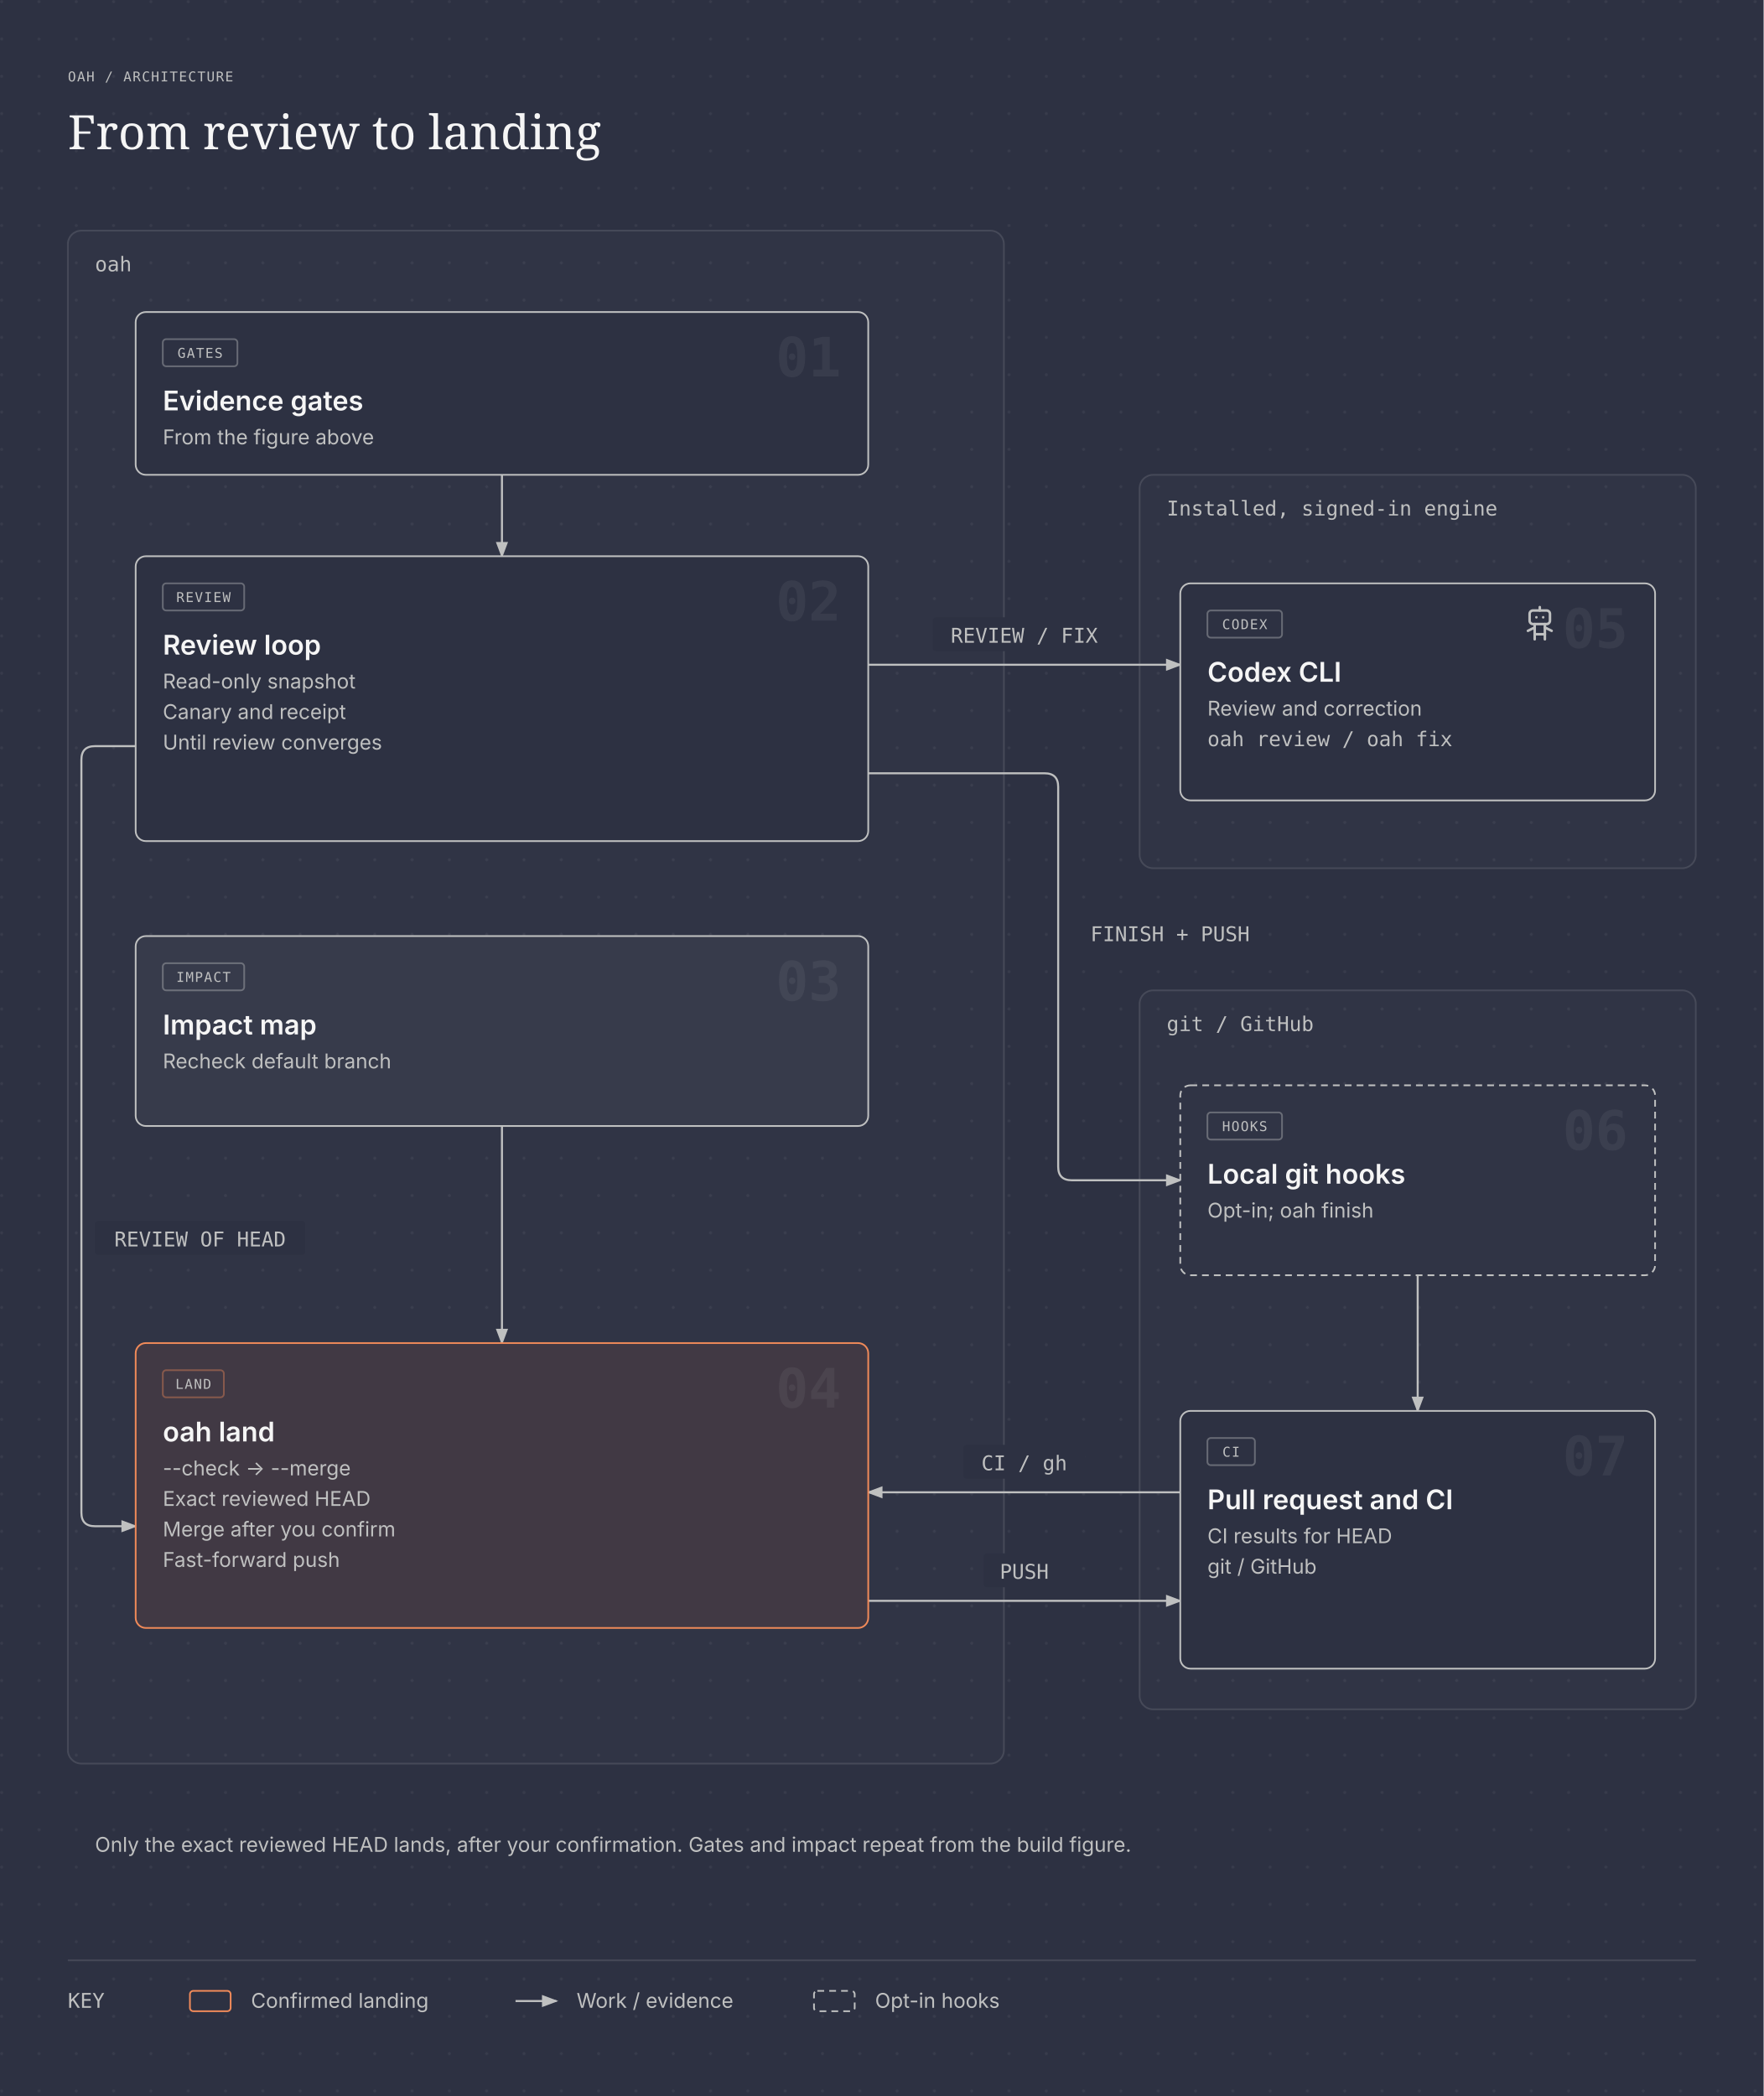
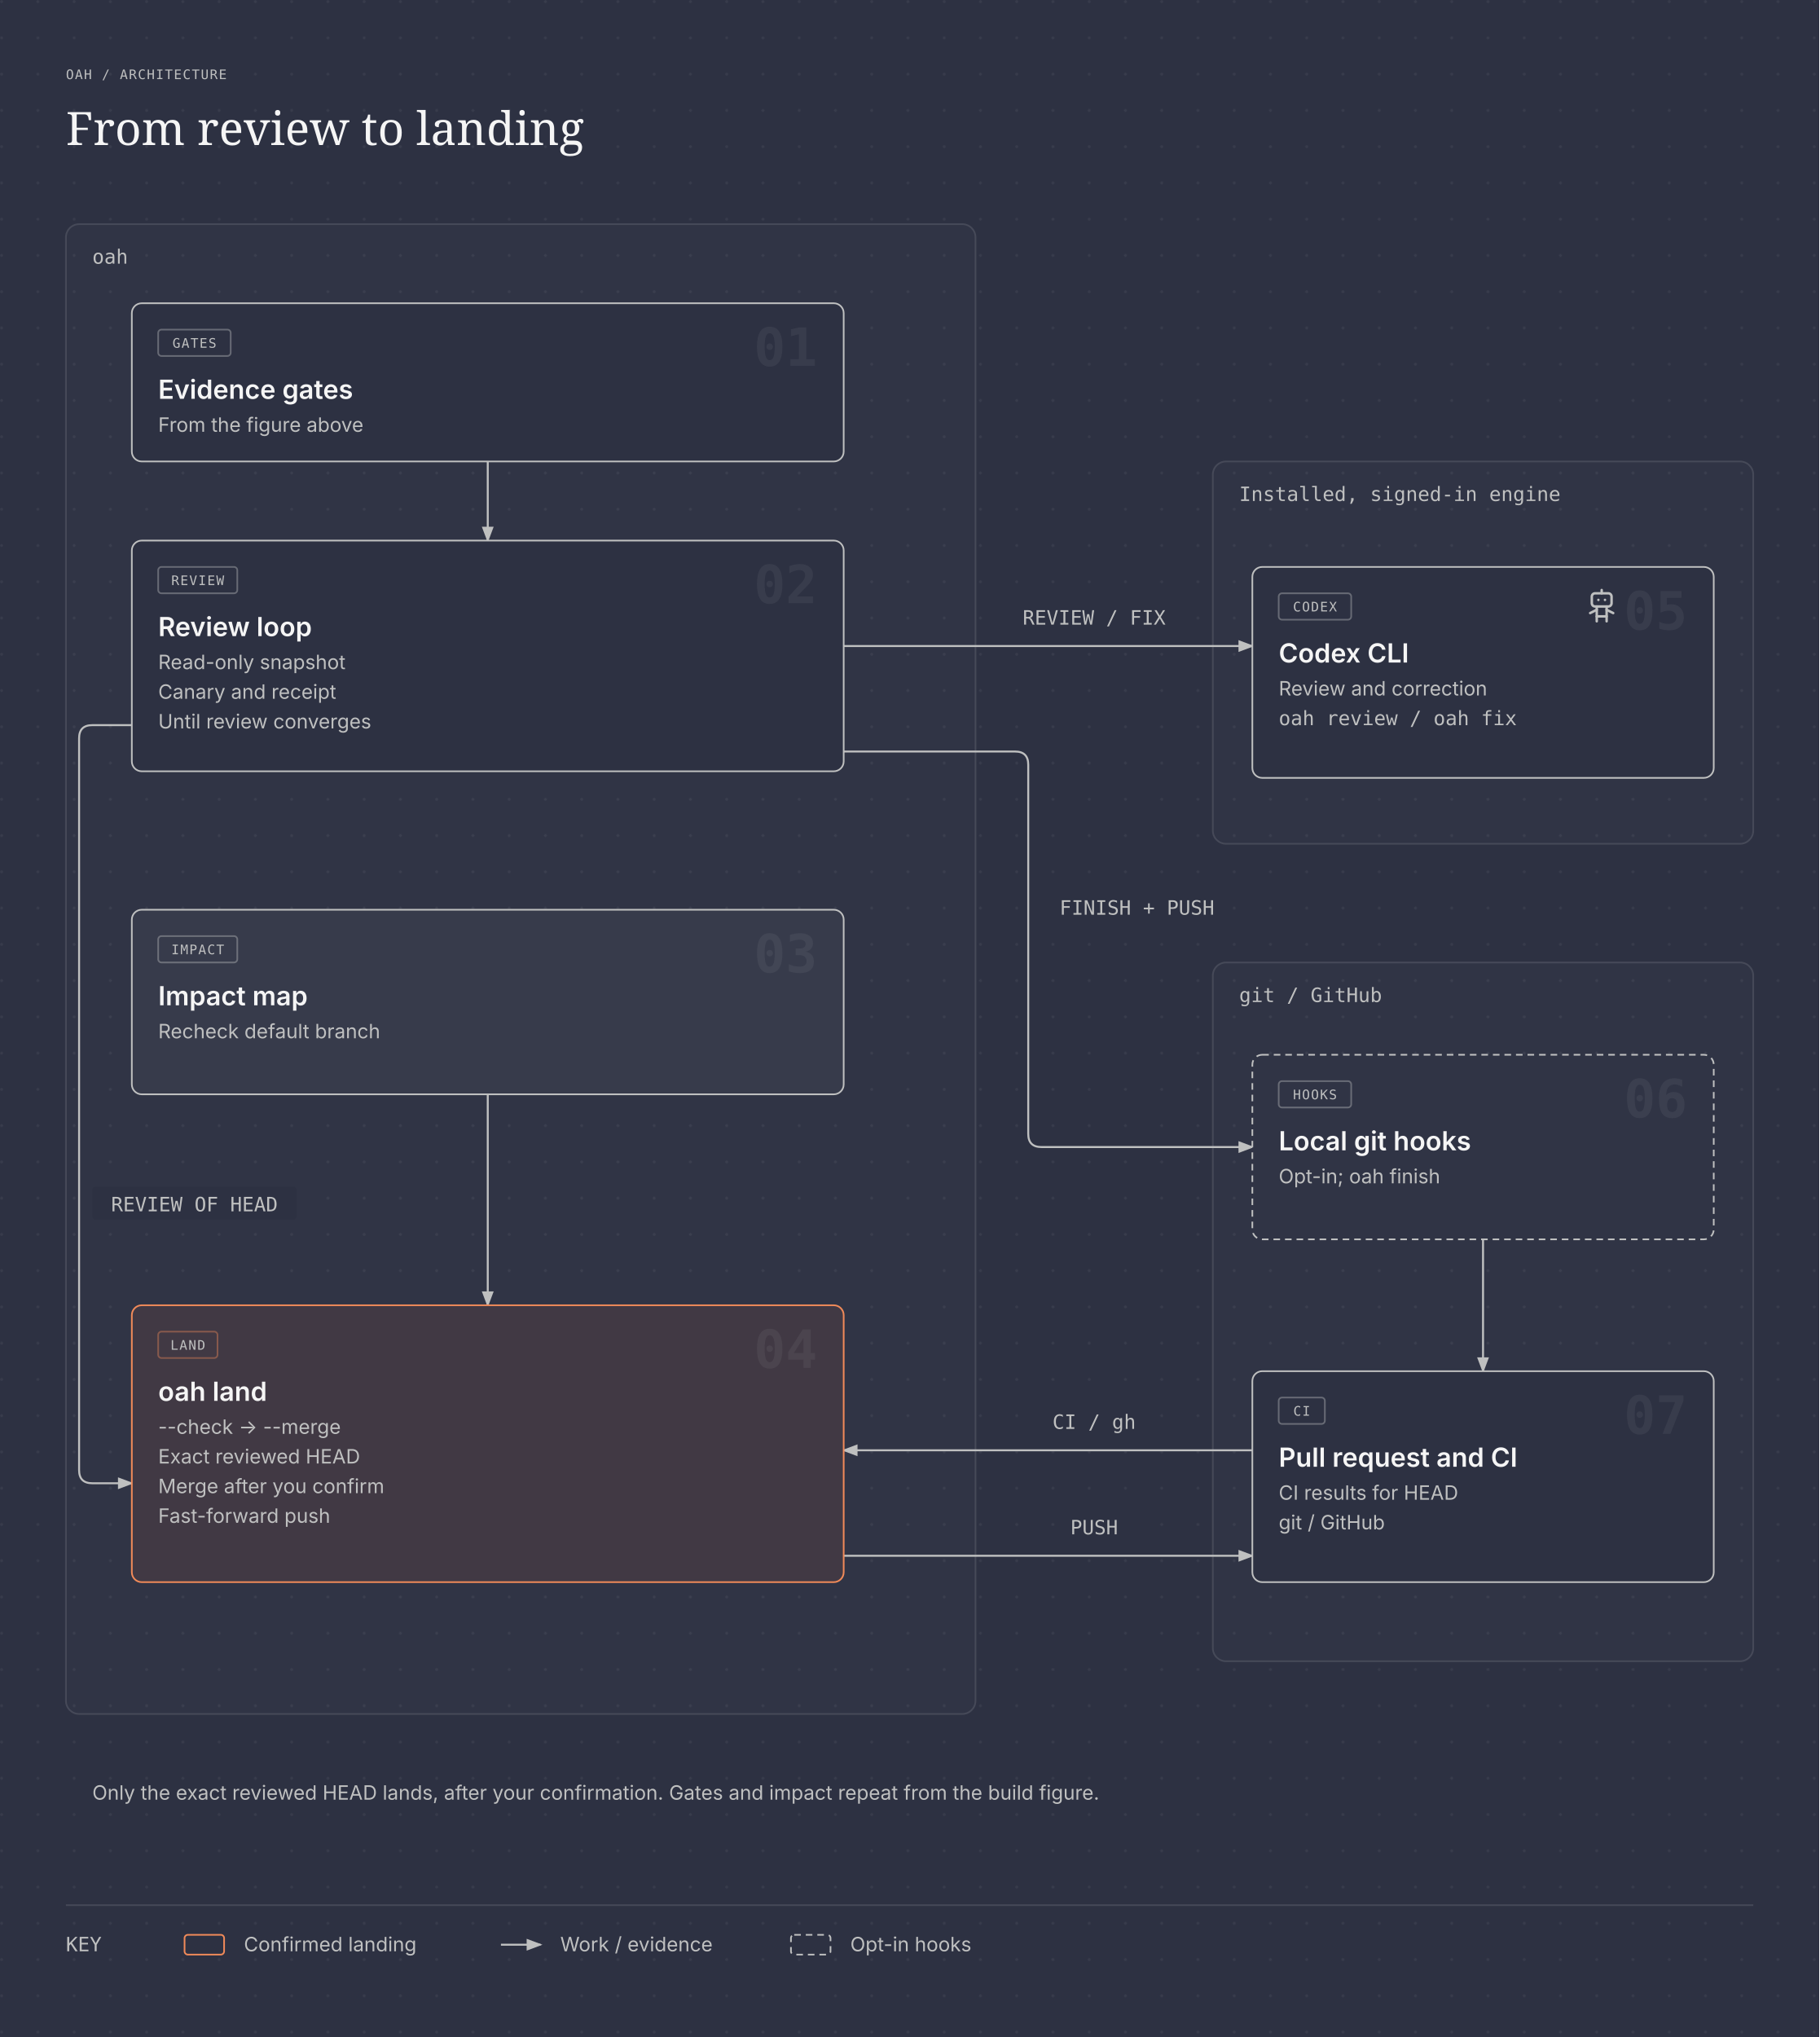
- <svg xmlns="http://www.w3.org/2000/svg" viewBox="0 0 1040 1236" role="img" aria-labelledby="architecture-land-dark-title architecture-land-dark-desc" data-diagram-type="Architecture" data-size="fit" id="architecture-land-dark-root">
+ <svg xmlns="http://www.w3.org/2000/svg" viewBox="0 0 1104 1236" role="img" aria-labelledby="architecture-land-dark-title architecture-land-dark-desc" data-diagram-type="Architecture" data-size="fit" id="architecture-land-dark-root">
  <defs>
    <style>#architecture-land-dark-root { font-family: "Geist", system-ui, -apple-system, "Segoe UI", sans-serif; color: #f5f5f5; }
      #architecture-land-dark-root .diagram-container { width: 100%; overflow-x: auto; }
      #architecture-land-dark-root text { font-family: "Geist", system-ui, -apple-system, "Segoe UI", sans-serif; fill: #f5f5f5; }
      #architecture-land-dark-root .title { font-family: "Instrument Serif", Georgia, serif; font-size: 28px; font-weight: 400; }
      #architecture-land-dark-root .node { font-size: 16px; font-weight: 600; }
      #architecture-land-dark-root .sub { font-family: "Geist", system-ui, -apple-system, "Segoe UI", sans-serif; font-size: 12px; font-weight: 400; fill: #bfc0c0; }
      #architecture-land-dark-root .technical { font-family: "Geist Mono", ui-monospace, "SFMono-Regular", Consolas, monospace; }
      #architecture-land-dark-root .label { font-size: 12px; font-family: "Geist Mono", ui-monospace, "SFMono-Regular", Consolas, monospace; font-weight: 400; fill: #bfc0c0; }
      #architecture-land-dark-root .prose { font-size: 12px; font-weight: 400; fill: #bfc0c0; }
      #architecture-land-dark-root .zone-label { font-size: 12px; font-family: "Geist Mono", ui-monospace, "SFMono-Regular", Consolas, monospace; font-weight: 500; fill: #bfc0c0; }
      #architecture-land-dark-root .arrow-label { font-size: 12px; font-family: "Geist Mono", ui-monospace, "SFMono-Regular", Consolas, monospace; font-weight: 400; fill: #bfc0c0; }
      #architecture-land-dark-root .tag { font-family: "Geist Mono", ui-monospace, "SFMono-Regular", Consolas, monospace; font-size: 8px; font-weight: 500; letter-spacing: .08em; fill: #bfc0c0; }
      #architecture-land-dark-root .ghost { font-family: "Geist Mono", ui-monospace, "SFMono-Regular", Consolas, monospace; font-size: 32px; font-weight: 600; fill: #f5f5f5; opacity: .06; }
      @media print {
#architecture-land-dark-root .diagram-container { overflow-x: visible; }
}</style>
    <pattern id="architecture-land-dark-dots" width="22" height="22" patternUnits="userSpaceOnUse">
      <circle cx="1" cy="1" r="0.9" fill="#f5f5f5" fill-opacity=".10" />
    </pattern>
    <marker id="architecture-land-dark-arrow" markerWidth="8" markerHeight="6" refX="7" refY="3" orient="auto">
      <polygon points="0 0, 8 3, 0 6" fill="#bfc0c0" />
    </marker>
    <marker id="architecture-land-dark-arrow-accent" markerWidth="8" markerHeight="6" refX="7" refY="3" orient="auto">
      <polygon points="0 0, 8 3, 0 6" fill="#f08a59" />
    </marker>
    <marker id="architecture-land-dark-arrow-link" markerWidth="8" markerHeight="6" refX="7" refY="3" orient="auto">
      <polygon points="0 0, 8 3, 0 6" fill="#739fdf" />
    </marker>
  </defs>
-   <rect width="1040" height="1236" fill="#2d3142" />
-   <rect width="1040" height="1236" fill="url(#architecture-land-dark-dots)" opacity=".55" />
+   <rect width="1104" height="1236" fill="#2d3142" />
+   <rect width="1104" height="1236" fill="url(#architecture-land-dark-dots)" opacity=".55" />
  <text x="40" y="48" class="tag" text-anchor="start">OAH / ARCHITECTURE</text>
  <text x="40" y="88" class="title" text-anchor="start">From review to landing</text>
  <rect x="40" y="136" width="552" height="904" rx="8" fill="#f5f5f5" stroke="#f5f5f5" stroke-width="1" data-group-id="oah" fill-opacity=".02" stroke-opacity=".12" />
  <text x="56" y="160" class="zone-label" text-anchor="start">oah</text>
-   <rect x="672" y="280" width="328" height="232" rx="8" fill="#f5f5f5" stroke="#f5f5f5" stroke-width="1" data-group-id="engines" fill-opacity=".02" stroke-opacity=".12" />
-   <text x="688" y="304" class="zone-label" text-anchor="start">Installed, signed-in engine</text>
-   <rect x="672" y="584" width="328" height="424" rx="8" fill="#f5f5f5" stroke="#f5f5f5" stroke-width="1" data-group-id="git" fill-opacity=".02" stroke-opacity=".12" />
-   <text x="688" y="608" class="zone-label" text-anchor="start">git / GitHub</text>
+   <rect x="736" y="280" width="328" height="232" rx="8" fill="#f5f5f5" stroke="#f5f5f5" stroke-width="1" data-group-id="engines" fill-opacity=".02" stroke-opacity=".12" />
+   <text x="752" y="304" class="zone-label" text-anchor="start">Installed, signed-in engine</text>
+   <rect x="736" y="584" width="328" height="424" rx="8" fill="#f5f5f5" stroke="#f5f5f5" stroke-width="1" data-group-id="git" fill-opacity=".02" stroke-opacity=".12" />
+   <text x="752" y="608" class="zone-label" text-anchor="start">git / GitHub</text>
  <path d="M 296,280 L 296,328" data-edge-id="a1" data-from="gates" data-to="rloop" data-label="" fill="none" stroke="#bfc0c0" stroke-width="1.2" marker-end="url(#architecture-land-dark-arrow)" />
-   <path d="M 512,392 L 696,392" data-edge-id="a2" data-from="rloop" data-to="codex" data-label="REVIEW / FIX" fill="none" stroke="#bfc0c0" stroke-width="1.2" marker-end="url(#architecture-land-dark-arrow)" />
-   <path d="M 512,456 L 616,456 Q 624,456 624,464 L 624,688 Q 624,696 632,696 L 696,696" data-edge-id="a3" data-from="rloop" data-to="hooks" data-label="FINISH + PUSH" fill="none" stroke="#bfc0c0" stroke-width="1.2" marker-end="url(#architecture-land-dark-arrow)" />
+   <path d="M 512,392 L 760,392" data-edge-id="a2" data-from="rloop" data-to="codex" data-label="REVIEW / FIX" fill="none" stroke="#bfc0c0" stroke-width="1.2" marker-end="url(#architecture-land-dark-arrow)" />
+   <path d="M 512,456 L 616,456 Q 624,456 624,464 L 624,688 Q 624,696 632,696 L 760,696" data-edge-id="a3" data-from="rloop" data-to="hooks" data-label="FINISH + PUSH" fill="none" stroke="#bfc0c0" stroke-width="1.2" marker-end="url(#architecture-land-dark-arrow)" />
  <path d="M 80,440 L 56,440 Q 48,440 48,448 L 48,892 Q 48,900 56,900 L 80,900" data-edge-id="a4" data-from="rloop" data-to="land" data-label="REVIEW OF HEAD" fill="none" stroke="#bfc0c0" stroke-width="1.2" marker-end="url(#architecture-land-dark-arrow)" />
  <path d="M 296,664 L 296,792" data-edge-id="a5" data-from="impact" data-to="land" data-label="" fill="none" stroke="#bfc0c0" stroke-width="1.2" marker-end="url(#architecture-land-dark-arrow)" />
-   <path d="M 836,752 L 836,832" data-edge-id="a6" data-from="hooks" data-to="remote" data-label="" fill="none" stroke="#bfc0c0" stroke-width="1.2" marker-end="url(#architecture-land-dark-arrow)" />
-   <path d="M 696,880 L 512,880" data-edge-id="a7" data-from="remote" data-to="land" data-label="CI / gh" fill="none" stroke="#bfc0c0" stroke-width="1.2" marker-end="url(#architecture-land-dark-arrow)" />
-   <path d="M 512,944 L 696,944" data-edge-id="a8" data-from="land" data-to="remote" data-label="PUSH" fill="none" stroke="#bfc0c0" stroke-width="1.2" marker-end="url(#architecture-land-dark-arrow)" />
-   <rect x="550" y="364" width="108" height="20" rx="2" fill="#2d3142" />
-   <text x="604" y="379" class="arrow-label" text-anchor="middle">REVIEW / FIX</text>
+   <path d="M 900,752 L 900,832" data-edge-id="a6" data-from="hooks" data-to="remote" data-label="" fill="none" stroke="#bfc0c0" stroke-width="1.2" marker-end="url(#architecture-land-dark-arrow)" />
+   <path d="M 760,880 L 512,880" data-edge-id="a7" data-from="remote" data-to="land" data-label="CI / gh" fill="none" stroke="#bfc0c0" stroke-width="1.2" marker-end="url(#architecture-land-dark-arrow)" />
+   <path d="M 512,944 L 760,944" data-edge-id="a8" data-from="land" data-to="remote" data-label="PUSH" fill="none" stroke="#bfc0c0" stroke-width="1.2" marker-end="url(#architecture-land-dark-arrow)" />
+   <rect x="610" y="364" width="108" height="20" rx="2" fill="#2d3142" />
+   <text x="664" y="379" class="arrow-label" text-anchor="middle">REVIEW / FIX</text>
  <rect x="632" y="540" width="116" height="20" rx="2" fill="#2d3142" />
  <text x="690" y="555" class="arrow-label" text-anchor="middle">FINISH + PUSH</text>
  <rect x="56" y="720" width="124" height="20" rx="2" fill="#2d3142" />
  <text x="118" y="735" class="arrow-label" text-anchor="middle">REVIEW OF HEAD</text>
-   <rect x="568" y="852" width="72" height="20" rx="2" fill="#2d3142" />
-   <text x="604" y="867" class="arrow-label" text-anchor="middle">CI / gh</text>
-   <rect x="580" y="916" width="48" height="20" rx="2" fill="#2d3142" />
-   <text x="604" y="931" class="arrow-label" text-anchor="middle">PUSH</text>
+   <rect x="628" y="852" width="72" height="20" rx="2" fill="#2d3142" />
+   <text x="664" y="867" class="arrow-label" text-anchor="middle">CI / gh</text>
+   <rect x="640" y="916" width="48" height="20" rx="2" fill="#2d3142" />
+   <text x="664" y="931" class="arrow-label" text-anchor="middle">PUSH</text>
  <g data-node-id="gates" data-source-label="Evidence gates From the figure above">
    <rect x="80" y="184" width="432" height="96" rx="6" fill="#2d3142" />
    <rect x="80" y="184" width="432" height="96" rx="6" fill="#2d3142" stroke="#bfc0c0" stroke-width="1" />
    <g aria-hidden="true">
      <rect x="96" y="200" width="44" height="16" rx="2" fill="none" stroke="#bfc0c0" stroke-width="1" stroke-opacity=".4" />
      <text x="118" y="211" class="tag" text-anchor="middle">GATES</text>
      <text x="496" y="222" class="ghost" text-anchor="end">01</text>
    </g>
    <text x="96" y="242" class="node" text-anchor="start">Evidence gates</text>
    <text x="96" y="262" class="sub" text-anchor="start">From the figure above</text>
  </g>
  <g data-node-id="rloop" data-source-label="Review loop Read-only snapshot Canary and receipt Until review converges">
-     <rect x="80" y="328" width="432" height="168" rx="6" fill="#2d3142" />
-     <rect x="80" y="328" width="432" height="168" rx="6" fill="#2d3142" stroke="#bfc0c0" stroke-width="1" />
+     <rect x="80" y="328" width="432" height="140" rx="6" fill="#2d3142" />
+     <rect x="80" y="328" width="432" height="140" rx="6" fill="#2d3142" stroke="#bfc0c0" stroke-width="1" />
    <g aria-hidden="true">
      <rect x="96" y="344" width="48" height="16" rx="2" fill="none" stroke="#bfc0c0" stroke-width="1" stroke-opacity=".4" />
      <text x="120" y="355" class="tag" text-anchor="middle">REVIEW</text>
      <text x="496" y="366" class="ghost" text-anchor="end">02</text>
    </g>
    <text x="96" y="386" class="node" text-anchor="start">Review loop</text>
    <text x="96" y="406" class="sub" text-anchor="start">Read-only snapshot</text>
    <text x="96" y="424" class="sub" text-anchor="start">Canary and receipt</text>
    <text x="96" y="442" class="sub" text-anchor="start">Until review converges</text>
  </g>
  <g data-node-id="impact" data-source-label="Impact map Recheck default branch">
    <rect x="80" y="552" width="432" height="112" rx="6" fill="#2d3142" />
    <rect x="80" y="552" width="432" height="112" rx="6" fill="#f5f5f5" stroke="#bfc0c0" stroke-width="1" fill-opacity=".05" />
    <g aria-hidden="true">
      <rect x="96" y="568" width="48" height="16" rx="2" fill="none" stroke="#bfc0c0" stroke-width="1" stroke-opacity=".4" />
      <text x="120" y="579" class="tag" text-anchor="middle">IMPACT</text>
      <text x="496" y="590" class="ghost" text-anchor="end">03</text>
    </g>
    <text x="96" y="610" class="node" text-anchor="start">Impact map</text>
    <text x="96" y="630" class="sub" text-anchor="start">Recheck default branch</text>
  </g>
  <g data-node-id="land" data-source-label="oah land --check → --merge Exact reviewed HEAD Merge after you confirm Fast-forward push">
    <rect x="80" y="792" width="432" height="168" rx="6" fill="#2d3142" />
    <rect x="80" y="792" width="432" height="168" rx="6" fill="#f08a59" stroke="#f08a59" stroke-width="1" fill-opacity=".10" />
    <g aria-hidden="true">
      <rect x="96" y="808" width="36" height="16" rx="2" fill="none" stroke="#f08a59" stroke-width="1" stroke-opacity=".4" />
      <text x="114" y="819" class="tag" text-anchor="middle">LAND</text>
      <text x="496" y="830" class="ghost" text-anchor="end">04</text>
    </g>
    <text x="96" y="850" class="node" text-anchor="start">oah land</text>
    <text x="96" y="870" class="sub" text-anchor="start">--check → --merge</text>
    <text x="96" y="888" class="sub" text-anchor="start">Exact reviewed HEAD</text>
    <text x="96" y="906" class="sub" text-anchor="start">Merge after you confirm</text>
    <text x="96" y="924" class="sub" text-anchor="start">Fast-forward push</text>
  </g>
  <g data-node-id="codex" data-source-label="Codex CLI Review and correction oah review / oah fix">
-     <rect x="696" y="344" width="280" height="128" rx="6" fill="#2d3142" />
-     <rect x="696" y="344" width="280" height="128" rx="6" fill="#2d3142" stroke="#bfc0c0" stroke-width="1" />
+     <rect x="760" y="344" width="280" height="128" rx="6" fill="#2d3142" />
+     <rect x="760" y="344" width="280" height="128" rx="6" fill="#2d3142" stroke="#bfc0c0" stroke-width="1" />
    <g aria-hidden="true">
-       <rect x="712" y="360" width="44" height="16" rx="2" fill="none" stroke="#bfc0c0" stroke-width="1" stroke-opacity=".4" />
-       <text x="734" y="371" class="tag" text-anchor="middle">CODEX</text>
-       <text x="960" y="382" class="ghost" text-anchor="end">05</text>
-       <g transform="translate(896,356)" color="#bfc0c0">
+       <rect x="776" y="360" width="44" height="16" rx="2" fill="none" stroke="#bfc0c0" stroke-width="1" stroke-opacity=".4" />
+       <text x="798" y="371" class="tag" text-anchor="middle">CODEX</text>
+       <text x="1024" y="382" class="ghost" text-anchor="end">05</text>
+       <g transform="translate(960,356)" color="#bfc0c0">
        <g fill="none" stroke="currentColor" stroke-width="1.5" stroke-linecap="round" stroke-linejoin="round">
          <path d="M6 6a2 2 0 0 1 2 -2h8a2 2 0 0 1 2 2v4a2 2 0 0 1 -2 2h-8a2 2 0 0 1 -2 -2l0 -4" />
          <path d="M12 2v2" />
          <path d="M9 12v9" />
          <path d="M15 12v9" />
          <path d="M5 16l4 -2" />
          <path d="M15 14l4 2" />
          <path d="M9 18h6" />
          <path d="M10 8v.01" />
          <path d="M14 8v.01" />
        </g>
      </g>
    </g>
-     <text x="712" y="402" class="node" text-anchor="start">Codex CLI</text>
-     <text x="712" y="422" class="sub" text-anchor="start">Review and correction</text>
-     <text x="712" y="440" class="sub technical" text-anchor="start">oah review / oah fix</text>
+     <text x="776" y="402" class="node" text-anchor="start">Codex CLI</text>
+     <text x="776" y="422" class="sub" text-anchor="start">Review and correction</text>
+     <text x="776" y="440" class="sub technical" text-anchor="start">oah review / oah fix</text>
  </g>
  <g data-node-id="hooks" data-source-label="Local git hooks Opt-in; oah finish">
-     <rect x="696" y="640" width="280" height="112" rx="6" fill="#2d3142" />
-     <rect x="696" y="640" width="280" height="112" rx="6" fill="#f5f5f5" stroke="#bfc0c0" stroke-width="1" fill-opacity=".02" stroke-dasharray="4,3" />
+     <rect x="760" y="640" width="280" height="112" rx="6" fill="#2d3142" />
+     <rect x="760" y="640" width="280" height="112" rx="6" fill="#f5f5f5" stroke="#bfc0c0" stroke-width="1" fill-opacity=".02" stroke-dasharray="4,3" />
    <g aria-hidden="true">
-       <rect x="712" y="656" width="44" height="16" rx="2" fill="none" stroke="#bfc0c0" stroke-width="1" stroke-opacity=".4" />
-       <text x="734" y="667" class="tag" text-anchor="middle">HOOKS</text>
-       <text x="960" y="678" class="ghost" text-anchor="end">06</text>
+       <rect x="776" y="656" width="44" height="16" rx="2" fill="none" stroke="#bfc0c0" stroke-width="1" stroke-opacity=".4" />
+       <text x="798" y="667" class="tag" text-anchor="middle">HOOKS</text>
+       <text x="1024" y="678" class="ghost" text-anchor="end">06</text>
    </g>
-     <text x="712" y="698" class="node" text-anchor="start">Local git hooks</text>
-     <text x="712" y="718" class="sub" text-anchor="start">Opt-in; oah finish</text>
+     <text x="776" y="698" class="node" text-anchor="start">Local git hooks</text>
+     <text x="776" y="718" class="sub" text-anchor="start">Opt-in; oah finish</text>
  </g>
  <g data-node-id="remote" data-source-label="Pull request and CI CI results for HEAD git / GitHub">
-     <rect x="696" y="832" width="280" height="152" rx="6" fill="#2d3142" />
-     <rect x="696" y="832" width="280" height="152" rx="6" fill="#2d3142" stroke="#bfc0c0" stroke-width="1" />
+     <rect x="760" y="832" width="280" height="128" rx="6" fill="#2d3142" />
+     <rect x="760" y="832" width="280" height="128" rx="6" fill="#2d3142" stroke="#bfc0c0" stroke-width="1" />
    <g aria-hidden="true">
-       <rect x="712" y="848" width="28" height="16" rx="2" fill="none" stroke="#bfc0c0" stroke-width="1" stroke-opacity=".4" />
-       <text x="726" y="859" class="tag" text-anchor="middle">CI</text>
-       <text x="960" y="870" class="ghost" text-anchor="end">07</text>
+       <rect x="776" y="848" width="28" height="16" rx="2" fill="none" stroke="#bfc0c0" stroke-width="1" stroke-opacity=".4" />
+       <text x="790" y="859" class="tag" text-anchor="middle">CI</text>
+       <text x="1024" y="870" class="ghost" text-anchor="end">07</text>
    </g>
-     <text x="712" y="890" class="node" text-anchor="start">Pull request and CI</text>
-     <text x="712" y="910" class="sub" text-anchor="start">CI results for HEAD</text>
-     <text x="712" y="928" class="sub" text-anchor="start">git / GitHub</text>
+     <text x="776" y="890" class="node" text-anchor="start">Pull request and CI</text>
+     <text x="776" y="910" class="sub" text-anchor="start">CI results for HEAD</text>
+     <text x="776" y="928" class="sub" text-anchor="start">git / GitHub</text>
  </g>
  <text x="56" y="1092" class="prose" text-anchor="start">Only the exact reviewed HEAD lands, after your confirmation. Gates and impact repeat from the build figure.</text>
-   <line x1="40" y1="1156" x2="1000" y2="1156" stroke="#f5f5f5" stroke-opacity=".12" />
+   <line x1="40" y1="1156" x2="1064" y2="1156" stroke="#f5f5f5" stroke-opacity=".12" />
  <text x="40" y="1184" class="zone-label" text-anchor="start">KEY</text>
  <rect x="112" y="1174" width="24" height="12" rx="2" fill="none" stroke="#f08a59" stroke-width="1" />
  <text x="148" y="1184" class="prose" text-anchor="start">Confirmed landing</text>
  <path d="M 304,1180 h 24" fill="none" stroke="#bfc0c0" stroke-width="1.2" marker-end="url(#architecture-land-dark-arrow)" />
  <text x="340" y="1184" class="prose" text-anchor="start">Work / evidence</text>
  <rect x="480" y="1174" width="24" height="12" rx="2" fill="none" stroke="#bfc0c0" stroke-width="1" stroke-dasharray="4,3" />
  <text x="516" y="1184" class="prose" text-anchor="start">Opt-in hooks</text>
</svg>
